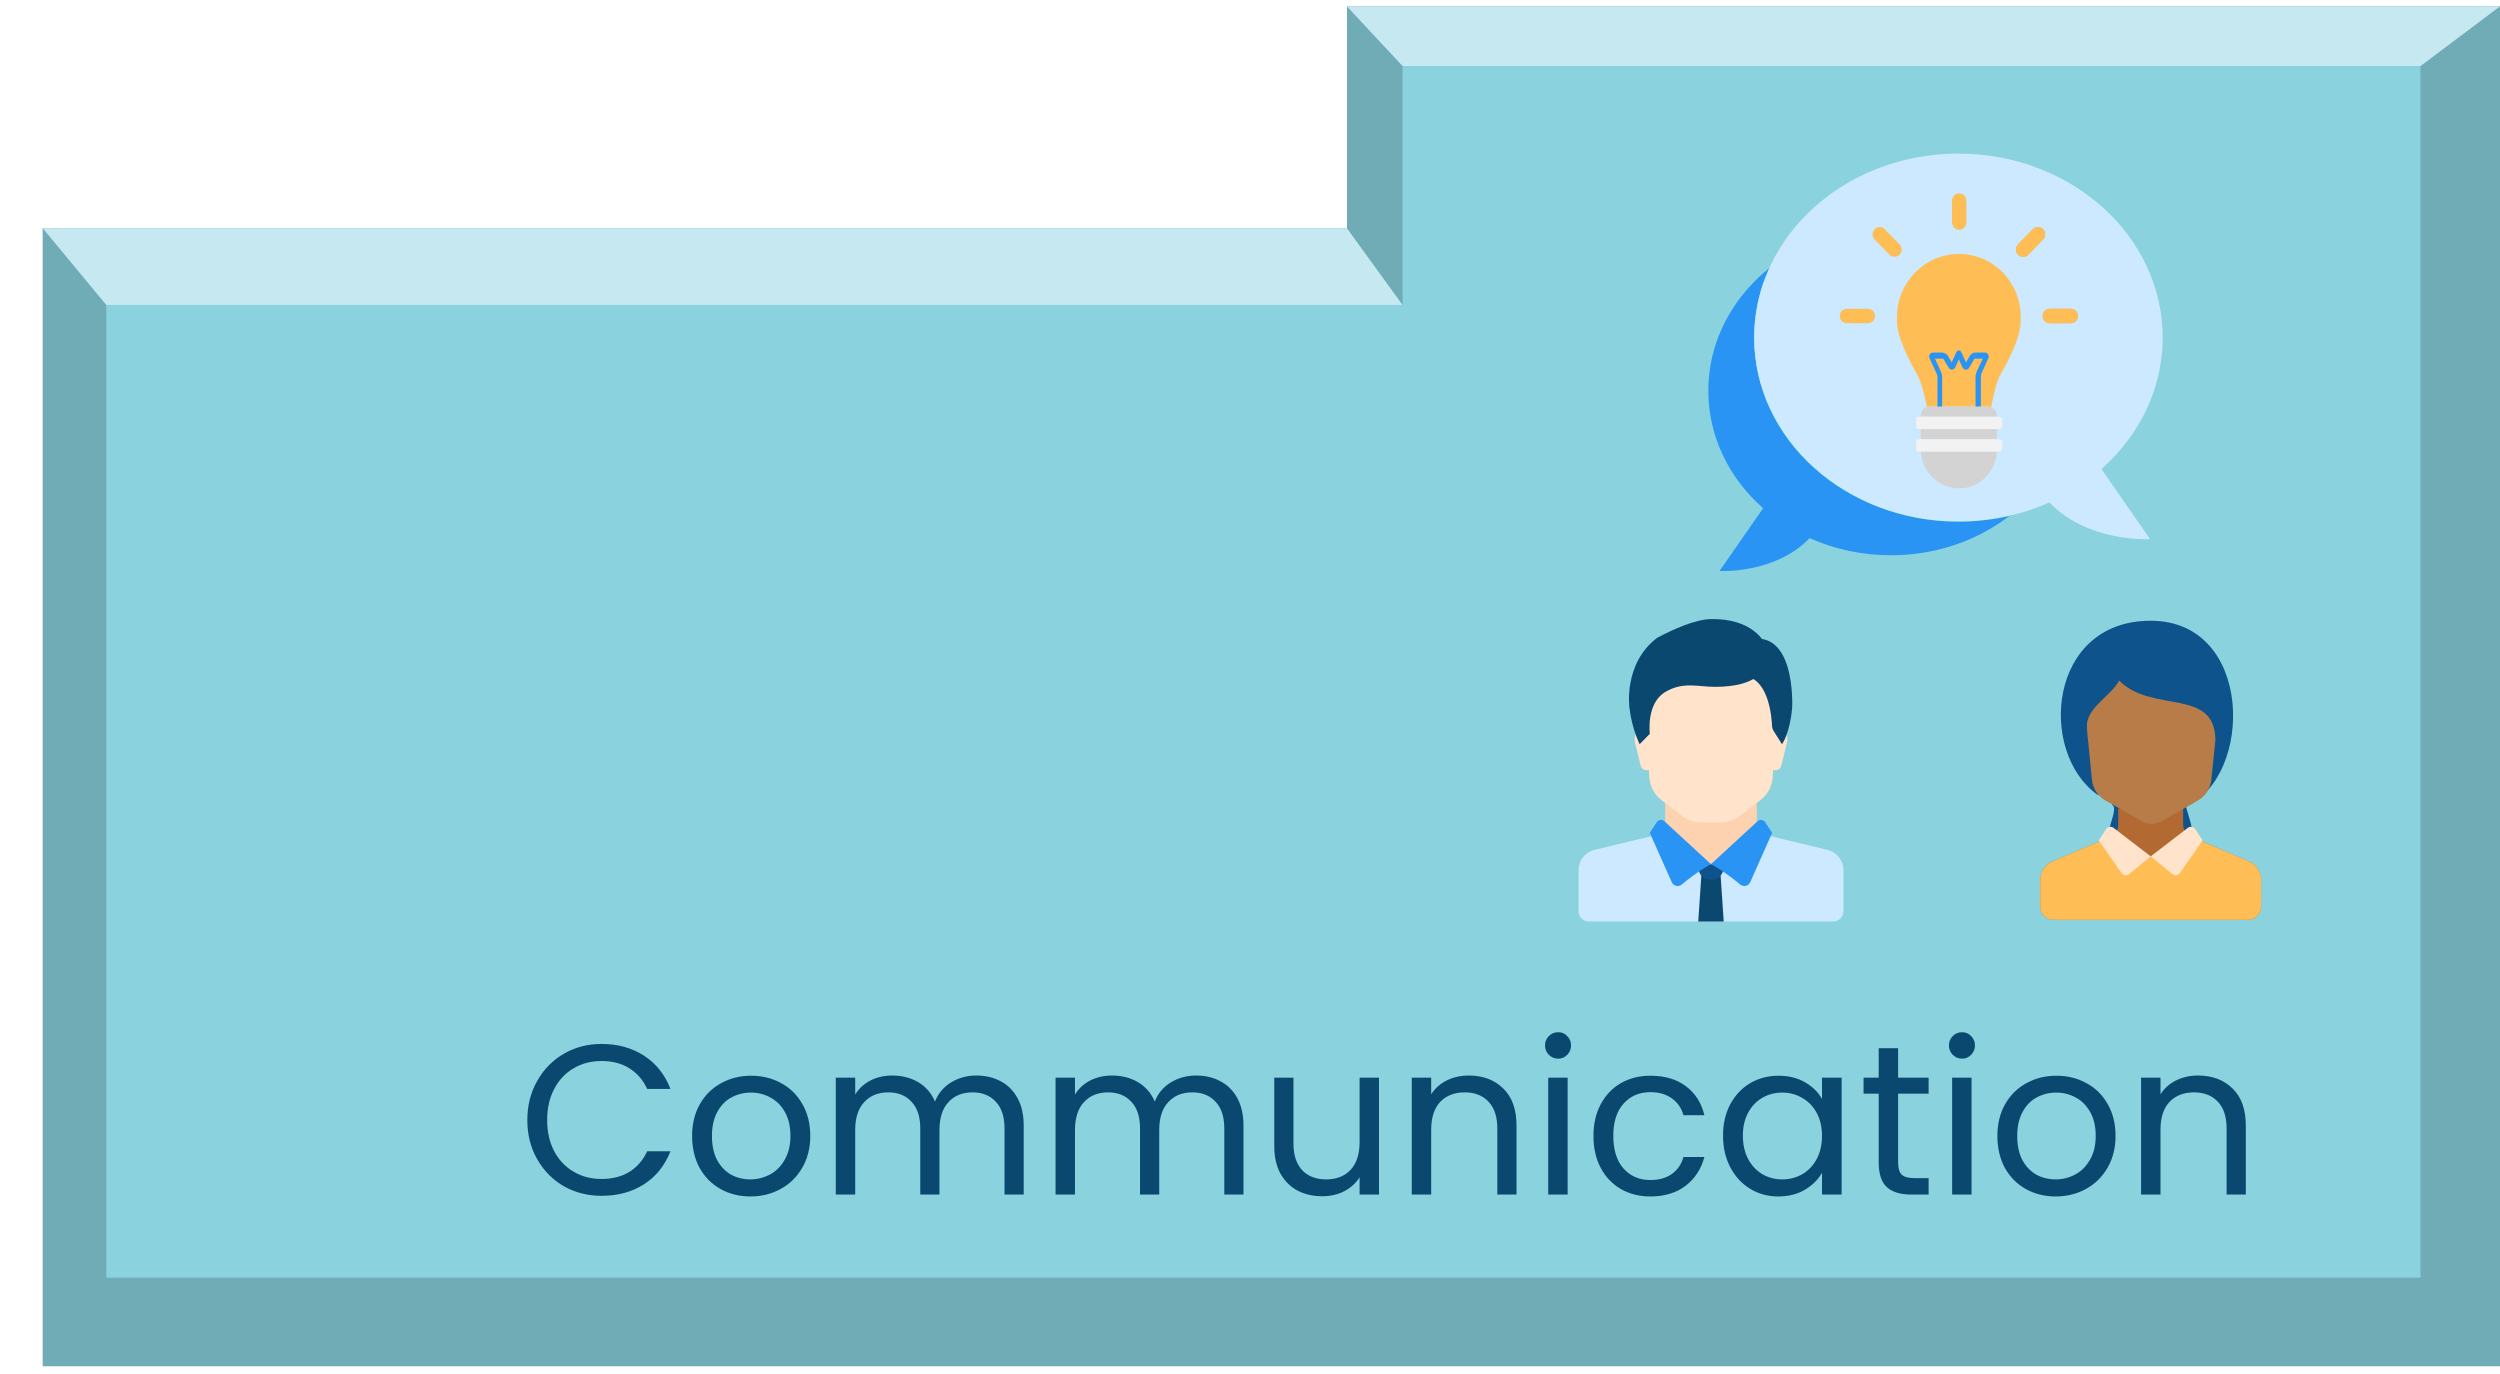
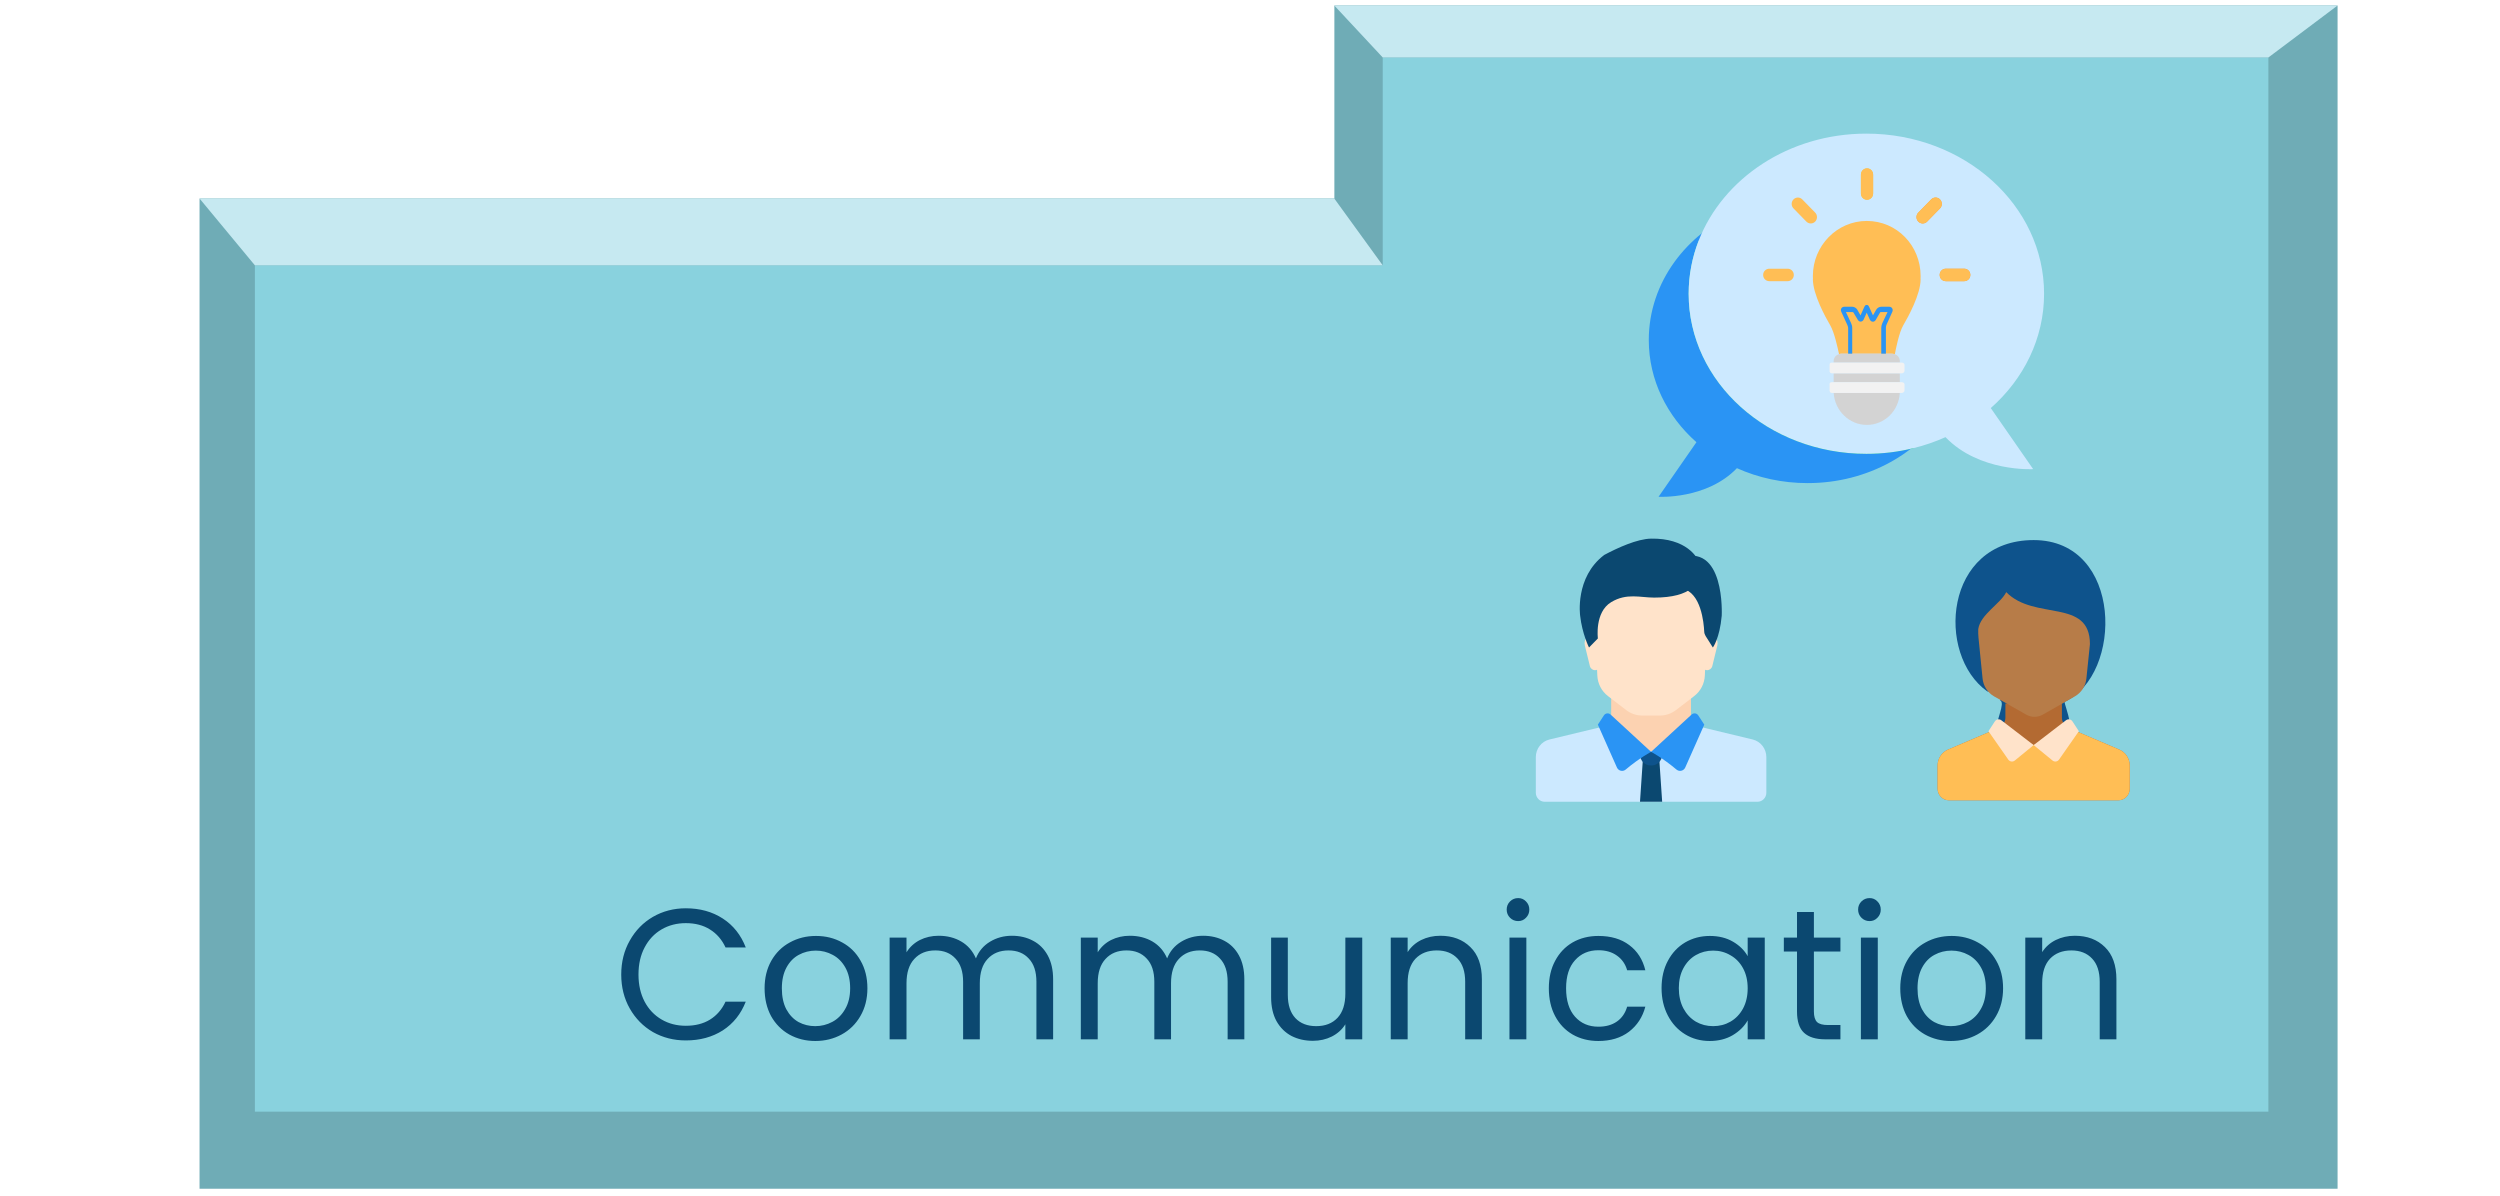
- <svg xmlns="http://www.w3.org/2000/svg" width="293" height="161" viewBox="0 0 293 161" fill="none">
+ <svg xmlns="http://www.w3.org/2000/svg" width="251" height="120" viewBox="0 0 293 161" fill="none">
  <path d="M5 160.127H293V0.742H157.865V26.742H5V160.127Z" fill="#6FACB6" />
  <path d="M283.68 149.742V36.309V7.742H164.379V21.433V35.742H88.418H12.456L12.456 92.742V149.742H147.136H181.155H215.175H283.68Z" fill="#89D2DE" />
  <path d="M12.456 35.742L5 26.742H157.854L164.379 35.742H12.456Z" fill="#C6E9F1" />
  <path d="M164.379 7.742L157.854 0.742H293L283.68 7.742H164.379Z" fill="#C6E9F1" />
  <path d="M61.803 131.275C61.803 129.575 62.186 128.05 62.953 126.7C63.719 125.333 64.761 124.267 66.078 123.5C67.411 122.733 68.886 122.35 70.502 122.35C72.403 122.35 74.061 122.808 75.478 123.725C76.894 124.642 77.927 125.942 78.578 127.625H75.853C75.369 126.575 74.669 125.767 73.752 125.2C72.853 124.633 71.769 124.35 70.502 124.35C69.286 124.35 68.194 124.633 67.228 125.2C66.261 125.767 65.502 126.575 64.953 127.625C64.403 128.658 64.127 129.875 64.127 131.275C64.127 132.658 64.403 133.875 64.953 134.925C65.502 135.958 66.261 136.758 67.228 137.325C68.194 137.892 69.286 138.175 70.502 138.175C71.769 138.175 72.853 137.9 73.752 137.35C74.669 136.783 75.369 135.975 75.853 134.925H78.578C77.927 136.592 76.894 137.883 75.478 138.8C74.061 139.7 72.403 140.15 70.502 140.15C68.886 140.15 67.411 139.775 66.078 139.025C64.761 138.258 63.719 137.2 62.953 135.85C62.186 134.5 61.803 132.975 61.803 131.275ZM87.939 140.225C86.656 140.225 85.489 139.933 84.439 139.35C83.406 138.767 82.589 137.942 81.989 136.875C81.406 135.792 81.114 134.542 81.114 133.125C81.114 131.725 81.414 130.492 82.014 129.425C82.631 128.342 83.464 127.517 84.514 126.95C85.564 126.367 86.739 126.075 88.039 126.075C89.339 126.075 90.514 126.367 91.564 126.95C92.614 127.517 93.439 128.333 94.039 129.4C94.656 130.467 94.964 131.708 94.964 133.125C94.964 134.542 94.647 135.792 94.014 136.875C93.397 137.942 92.556 138.767 91.489 139.35C90.422 139.933 89.239 140.225 87.939 140.225ZM87.939 138.225C88.756 138.225 89.522 138.033 90.239 137.65C90.956 137.267 91.531 136.692 91.964 135.925C92.414 135.158 92.639 134.225 92.639 133.125C92.639 132.025 92.422 131.092 91.989 130.325C91.556 129.558 90.989 128.992 90.289 128.625C89.589 128.242 88.831 128.05 88.014 128.05C87.181 128.05 86.414 128.242 85.714 128.625C85.031 128.992 84.481 129.558 84.064 130.325C83.647 131.092 83.439 132.025 83.439 133.125C83.439 134.242 83.639 135.183 84.039 135.95C84.456 136.717 85.006 137.292 85.689 137.675C86.372 138.042 87.122 138.225 87.939 138.225ZM114.43 126.05C115.497 126.05 116.447 126.275 117.28 126.725C118.114 127.158 118.772 127.817 119.255 128.7C119.739 129.583 119.98 130.658 119.98 131.925V140H117.73V132.25C117.73 130.883 117.389 129.842 116.705 129.125C116.039 128.392 115.13 128.025 113.98 128.025C112.797 128.025 111.855 128.408 111.155 129.175C110.455 129.925 110.105 131.017 110.105 132.45V140H107.855V132.25C107.855 130.883 107.514 129.842 106.83 129.125C106.164 128.392 105.255 128.025 104.105 128.025C102.922 128.025 101.98 128.408 101.28 129.175C100.58 129.925 100.23 131.017 100.23 132.45V140H97.955V126.3H100.23V128.275C100.68 127.558 101.28 127.008 102.03 126.625C102.797 126.242 103.639 126.05 104.555 126.05C105.705 126.05 106.722 126.308 107.605 126.825C108.489 127.342 109.147 128.1 109.58 129.1C109.964 128.133 110.597 127.383 111.48 126.85C112.364 126.317 113.347 126.05 114.43 126.05ZM140.187 126.05C141.254 126.05 142.204 126.275 143.037 126.725C143.87 127.158 144.529 127.817 145.012 128.7C145.495 129.583 145.737 130.658 145.737 131.925V140H143.487V132.25C143.487 130.883 143.145 129.842 142.462 129.125C141.795 128.392 140.887 128.025 139.737 128.025C138.554 128.025 137.612 128.408 136.912 129.175C136.212 129.925 135.862 131.017 135.862 132.45V140H133.612V132.25C133.612 130.883 133.27 129.842 132.587 129.125C131.92 128.392 131.012 128.025 129.862 128.025C128.679 128.025 127.737 128.408 127.037 129.175C126.337 129.925 125.987 131.017 125.987 132.45V140H123.712V126.3H125.987V128.275C126.437 127.558 127.037 127.008 127.787 126.625C128.554 126.242 129.395 126.05 130.312 126.05C131.462 126.05 132.479 126.308 133.362 126.825C134.245 127.342 134.904 128.1 135.337 129.1C135.72 128.133 136.354 127.383 137.237 126.85C138.12 126.317 139.104 126.05 140.187 126.05ZM161.619 126.3V140H159.344V137.975C158.911 138.675 158.302 139.225 157.519 139.625C156.752 140.008 155.902 140.2 154.969 140.2C153.902 140.2 152.944 139.983 152.094 139.55C151.244 139.1 150.569 138.433 150.069 137.55C149.586 136.667 149.344 135.592 149.344 134.325V126.3H151.594V134.025C151.594 135.375 151.936 136.417 152.619 137.15C153.302 137.867 154.236 138.225 155.419 138.225C156.636 138.225 157.594 137.85 158.294 137.1C158.994 136.35 159.344 135.258 159.344 133.825V126.3H161.619ZM172.135 126.05C173.802 126.05 175.152 126.558 176.185 127.575C177.218 128.575 177.735 130.025 177.735 131.925V140H175.485V132.25C175.485 130.883 175.143 129.842 174.46 129.125C173.777 128.392 172.843 128.025 171.66 128.025C170.46 128.025 169.502 128.4 168.785 129.15C168.085 129.9 167.735 130.992 167.735 132.425V140H165.46V126.3H167.735V128.25C168.185 127.55 168.793 127.008 169.56 126.625C170.343 126.242 171.202 126.05 172.135 126.05ZM182.626 124.075C182.193 124.075 181.826 123.925 181.526 123.625C181.226 123.325 181.076 122.958 181.076 122.525C181.076 122.092 181.226 121.725 181.526 121.425C181.826 121.125 182.193 120.975 182.626 120.975C183.043 120.975 183.393 121.125 183.676 121.425C183.976 121.725 184.126 122.092 184.126 122.525C184.126 122.958 183.976 123.325 183.676 123.625C183.393 123.925 183.043 124.075 182.626 124.075ZM183.726 126.3V140H181.451V126.3H183.726ZM186.754 133.125C186.754 131.708 187.037 130.475 187.604 129.425C188.17 128.358 188.954 127.533 189.954 126.95C190.97 126.367 192.129 126.075 193.429 126.075C195.112 126.075 196.495 126.483 197.579 127.3C198.679 128.117 199.404 129.25 199.754 130.7H197.304C197.07 129.867 196.612 129.208 195.929 128.725C195.262 128.242 194.429 128 193.429 128C192.129 128 191.079 128.45 190.279 129.35C189.479 130.233 189.079 131.492 189.079 133.125C189.079 134.775 189.479 136.05 190.279 136.95C191.079 137.85 192.129 138.3 193.429 138.3C194.429 138.3 195.262 138.067 195.929 137.6C196.595 137.133 197.054 136.467 197.304 135.6H199.754C199.387 137 198.654 138.125 197.554 138.975C196.454 139.808 195.079 140.225 193.429 140.225C192.129 140.225 190.97 139.933 189.954 139.35C188.954 138.767 188.17 137.942 187.604 136.875C187.037 135.808 186.754 134.558 186.754 133.125ZM201.939 133.1C201.939 131.7 202.223 130.475 202.789 129.425C203.356 128.358 204.131 127.533 205.114 126.95C206.114 126.367 207.223 126.075 208.439 126.075C209.639 126.075 210.681 126.333 211.564 126.85C212.448 127.367 213.106 128.017 213.539 128.8V126.3H215.839V140H213.539V137.45C213.089 138.25 212.414 138.917 211.514 139.45C210.631 139.967 209.598 140.225 208.414 140.225C207.198 140.225 206.098 139.925 205.114 139.325C204.131 138.725 203.356 137.883 202.789 136.8C202.223 135.717 201.939 134.483 201.939 133.1ZM213.539 133.125C213.539 132.092 213.331 131.192 212.914 130.425C212.498 129.658 211.931 129.075 211.214 128.675C210.514 128.258 209.739 128.05 208.889 128.05C208.039 128.05 207.264 128.25 206.564 128.65C205.864 129.05 205.306 129.633 204.889 130.4C204.473 131.167 204.264 132.067 204.264 133.1C204.264 134.15 204.473 135.067 204.889 135.85C205.306 136.617 205.864 137.208 206.564 137.625C207.264 138.025 208.039 138.225 208.889 138.225C209.739 138.225 210.514 138.025 211.214 137.625C211.931 137.208 212.498 136.617 212.914 135.85C213.331 135.067 213.539 134.158 213.539 133.125ZM222.459 128.175V136.25C222.459 136.917 222.6 137.392 222.884 137.675C223.167 137.942 223.659 138.075 224.359 138.075H226.034V140H223.984C222.717 140 221.767 139.708 221.134 139.125C220.5 138.542 220.184 137.583 220.184 136.25V128.175H218.409V126.3H220.184V122.85H222.459V126.3H226.034V128.175H222.459ZM229.965 124.075C229.532 124.075 229.165 123.925 228.865 123.625C228.565 123.325 228.415 122.958 228.415 122.525C228.415 122.092 228.565 121.725 228.865 121.425C229.165 121.125 229.532 120.975 229.965 120.975C230.382 120.975 230.732 121.125 231.015 121.425C231.315 121.725 231.465 122.092 231.465 122.525C231.465 122.958 231.315 123.325 231.015 123.625C230.732 123.925 230.382 124.075 229.965 124.075ZM231.065 126.3V140H228.79V126.3H231.065ZM240.918 140.225C239.634 140.225 238.468 139.933 237.418 139.35C236.384 138.767 235.568 137.942 234.968 136.875C234.384 135.792 234.093 134.542 234.093 133.125C234.093 131.725 234.393 130.492 234.993 129.425C235.609 128.342 236.443 127.517 237.493 126.95C238.543 126.367 239.718 126.075 241.018 126.075C242.318 126.075 243.493 126.367 244.543 126.95C245.593 127.517 246.418 128.333 247.018 129.4C247.634 130.467 247.943 131.708 247.943 133.125C247.943 134.542 247.626 135.792 246.993 136.875C246.376 137.942 245.534 138.767 244.468 139.35C243.401 139.933 242.218 140.225 240.918 140.225ZM240.918 138.225C241.734 138.225 242.501 138.033 243.218 137.65C243.934 137.267 244.509 136.692 244.943 135.925C245.393 135.158 245.618 134.225 245.618 133.125C245.618 132.025 245.401 131.092 244.968 130.325C244.534 129.558 243.968 128.992 243.268 128.625C242.568 128.242 241.809 128.05 240.993 128.05C240.159 128.05 239.393 128.242 238.693 128.625C238.009 128.992 237.459 129.558 237.043 130.325C236.626 131.092 236.418 132.025 236.418 133.125C236.418 134.242 236.618 135.183 237.018 135.95C237.434 136.717 237.984 137.292 238.668 137.675C239.351 138.042 240.101 138.225 240.918 138.225ZM257.609 126.05C259.275 126.05 260.625 126.558 261.659 127.575C262.692 128.575 263.209 130.025 263.209 131.925V140H260.959V132.25C260.959 130.883 260.617 129.842 259.934 129.125C259.25 128.392 258.317 128.025 257.134 128.025C255.934 128.025 254.975 128.4 254.259 129.15C253.559 129.9 253.209 130.992 253.209 132.425V140H250.934V126.3H253.209V128.25C253.659 127.55 254.267 127.008 255.034 126.625C255.817 126.242 256.675 126.05 257.609 126.05Z" fill="#0B4870" />
  <path d="M252.061 72.751C240.013 72.751 238.842 88.161 245.81 93.134C249.361 93.587 247.226 94.132 247.569 94.343C248.905 95.167 242.806 102.912 252.061 102.348C257.152 102.039 254.843 100.591 256.179 99.768C258.15 99.74 256.211 94.946 256.213 94.536C264.167 90.899 264.108 72.751 252.061 72.751Z" fill="#0E538C" />
  <path d="M263.595 100.971L256.803 98.075C256.236 97.834 255.866 97.266 255.866 96.638V94.755H248.255V96.638C248.255 97.266 247.885 97.834 247.318 98.075L240.526 100.971C239.676 101.334 239.121 102.185 239.121 103.128V106.243C239.121 107.104 239.803 107.801 240.644 107.801H263.478C264.318 107.801 265 107.104 265 106.243V103.128C265 102.184 264.445 101.334 263.595 100.971Z" fill="#B36A32" />
  <path d="M263.595 100.971L257.028 98.171L252.061 100.365L247.093 98.171L240.527 100.971C239.676 101.334 239.121 102.185 239.121 103.128V106.243C239.121 107.104 239.803 107.801 240.644 107.801H263.478C264.318 107.801 265 107.104 265 106.243V103.128C265 102.184 264.445 101.334 263.595 100.971Z" fill="#FFBE55" />
  <path d="M252.061 100.365L247.705 97.021C247.425 96.807 247.026 96.877 246.833 97.174L245.972 98.495L248.643 102.321C248.845 102.612 249.246 102.669 249.519 102.446L252.061 100.365Z" fill="#FFE3CA" />
  <path d="M252.061 100.365L256.417 97.021C256.697 96.807 257.095 96.877 257.289 97.174L258.15 98.495L255.479 102.321C255.276 102.612 254.876 102.669 254.603 102.446L252.061 100.365Z" fill="#FFE3CA" />
  <path d="M244.597 84.744C244.585 85.133 244.592 85.523 244.631 85.91L245.176 91.361C245.268 92.388 245.85 93.302 246.73 93.803L251.064 96.266C251.754 96.658 252.592 96.658 253.282 96.266L257.615 93.803C258.496 93.302 259.078 92.388 259.169 91.361L259.642 86.771C259.642 80.541 252.173 83.656 248.367 79.761C247.606 81.319 244.882 82.761 244.597 84.744Z" fill="#B77C48" />
  <path d="M205.902 97.611V93.333H195.153V97.611L200.527 102.499L205.902 97.611Z" fill="#FCD2B1" />
  <path d="M214.213 99.612L206.823 97.833C206.711 97.806 206.608 97.76 206.512 97.705L200.527 101.278L194.775 97.532C194.626 97.675 194.442 97.781 194.231 97.832L186.842 99.612C185.762 99.872 185 100.857 185 101.991V106.777C185 107.452 185.535 108 186.194 108H214.86C215.519 108 216.054 107.452 216.054 106.777V101.991C216.054 100.857 215.292 99.872 214.213 99.612Z" fill="#CCE9FF" />
  <path d="M202.02 108H199.034L199.407 102.5H201.647L202.02 108Z" fill="#0B4870" />
  <path d="M202.02 101.277H199.034V101.631C199.034 102.448 199.682 103.111 200.481 103.111H200.573C201.372 103.111 202.02 102.448 202.02 101.631V101.277H202.02Z" fill="#0E538C" />
  <path d="M195.068 96.25L200.527 101.278C200.527 101.278 198.998 102.067 197.111 103.658C196.722 103.987 196.134 103.854 195.925 103.384L193.36 97.611L194.171 96.365C194.374 96.055 194.797 96.001 195.068 96.25Z" fill="#2A94F4" />
  <path d="M205.986 96.25L200.527 101.277C200.527 101.277 202.056 102.067 203.943 103.658C204.332 103.987 204.92 103.854 205.129 103.384L207.693 97.61L206.882 96.365C206.68 96.055 206.256 96.001 205.986 96.25Z" fill="#2A94F4" />
  <path d="M209.449 86.959L208.774 89.721C208.694 90.047 208.407 90.276 208.077 90.276C207.981 90.276 207.887 90.256 207.804 90.22L207.77 90.992C207.722 92.087 207.198 93.103 206.341 93.76L203.872 95.655C203.252 96.131 202.498 96.387 201.722 96.387H199.332C198.558 96.387 197.804 96.131 197.183 95.655L194.714 93.76C193.858 93.103 193.332 92.087 193.285 90.992L193.25 90.22C193.167 90.256 193.073 90.276 192.977 90.276C192.649 90.276 192.361 90.047 192.282 89.721L191.607 86.959C191.412 86.162 192.003 85.388 192.807 85.388H192.808C192.887 85.388 192.961 85.395 193.036 85.41L192.764 79.277H208.291L208.018 85.41C208.092 85.395 208.167 85.388 208.245 85.388H208.249C209.053 85.388 209.642 86.162 209.449 86.959Z" fill="#FFE3CA" />
  <path d="M204.148 75.229L204.707 79.278C207.263 79.801 207.631 83.904 207.684 85.077C207.694 85.29 207.761 85.495 207.873 85.674L208.849 87.222C208.849 87.222 209.766 86.012 210.043 82.944C210.043 82.944 210.567 72.784 204.148 75.229Z" fill="#0B4870" />
  <path d="M194.219 74.751C190.225 77.768 190.972 82.944 190.972 82.944C191.246 85.388 192.167 87.221 192.167 87.221L193.361 85.999C193.361 85.999 192.9 82.469 195.152 81.111C197.243 79.85 199.072 80.499 200.938 80.499C205.939 80.499 207.339 78.57 207.096 76.222C206.971 75.006 205.154 72.474 200.527 72.555C198.659 72.587 196.036 73.783 194.219 74.751Z" fill="#0B4870" />
  <path d="M238.183 58C237.649 58.589 237.076 59.148 236.471 59.674C236.161 59.943 235.841 60.205 235.514 60.454C235.231 60.673 234.938 60.887 234.643 61.091C234.552 61.154 234.461 61.217 234.367 61.278C233.848 61.627 233.312 61.955 232.756 62.259C229.511 64.049 225.697 65.076 221.616 65.076C218.191 65.076 214.956 64.354 212.09 63.065C208.026 67.302 201.533 66.917 201.533 66.917L206.636 59.566C202.675 56.066 200.217 51.195 200.217 45.8C200.217 41.913 201.494 38.295 203.688 35.269C204.203 34.559 204.768 33.882 205.379 33.242C205.981 32.61 206.631 32.011 207.32 31.457C207.332 31.445 207.342 31.435 207.354 31.43C207.954 30.944 208.584 30.491 209.241 30.07C209.074 30.501 208.921 30.936 208.786 31.377C208.21 33.232 207.903 35.183 207.903 37.2C207.903 49.113 218.622 58.768 231.841 58.768C233.836 58.768 235.772 58.548 237.624 58.131C237.811 58.09 237.998 58.045 238.183 58Z" fill="#2A94F4" />
  <path d="M240.698 48.167C240.698 52.797 238.889 57.045 235.87 60.368C233.849 60.869 231.723 61.135 229.527 61.135C216.307 61.135 205.589 51.48 205.589 39.568C205.589 37.069 206.061 34.669 206.928 32.437C210.421 30.204 214.69 28.89 219.301 28.89C231.119 28.89 240.698 37.519 240.698 48.167Z" fill="url(#paint0_linear)" />
  <path d="M246.285 54.968L251.996 63.194C251.996 63.194 244.73 63.625 240.185 58.885C238.816 59.498 237.371 59.998 235.87 60.368C233.849 60.869 231.723 61.135 229.527 61.135C216.307 61.135 205.589 51.479 205.589 39.567C205.589 37.069 206.061 34.669 206.928 32.437C210.195 24.029 219.08 18 229.526 18C242.747 18 253.465 27.654 253.465 39.567C253.466 45.601 250.718 51.054 246.285 54.968Z" fill="#CCE9FF" />
  <path d="M236.824 37.589L236.835 37.596C236.835 39.653 235.16 42.69 234.489 43.832C233.936 44.776 233.498 46.981 233.362 47.719C233.228 47.67 233.081 47.645 232.926 47.645H226.228C226.093 47.645 225.962 47.664 225.843 47.702C225.689 46.95 225.215 44.769 224.666 43.832C223.995 42.69 222.32 39.644 222.32 37.587L222.331 37.586C222.324 37.454 222.32 37.322 222.32 37.188C222.32 33.086 225.588 29.762 229.576 29.762C233.646 29.762 236.835 33.086 236.835 37.188C236.835 37.321 236.831 37.457 236.824 37.589Z" fill="#FFBE55" />
  <path d="M234.037 48.669V48.844H225.118V48.669C225.118 48.179 225.42 47.83 225.842 47.702C225.963 47.664 226.093 47.644 226.227 47.644H232.926C233.081 47.644 233.228 47.669 233.362 47.718C233.759 47.859 234.037 48.199 234.037 48.669Z" fill="#D3D3D3" />
  <path d="M233.019 42.01L232.599 42.944L232.532 43.094L232.238 43.743C232.233 43.758 232.226 43.772 232.223 43.788C232.212 43.816 232.203 43.846 232.196 43.879C232.193 43.893 232.189 43.911 232.185 43.927C232.182 43.944 232.178 43.96 232.177 43.976C232.173 43.993 232.171 44.009 232.17 44.025C232.166 44.041 232.165 44.056 232.165 44.072C232.161 44.103 232.159 44.132 232.159 44.156V47.644H231.534V44.156C231.534 43.953 231.592 43.718 231.675 43.534L232.378 42.039H231.539C231.519 42.039 231.493 42.039 231.467 42.041C231.458 42.041 231.449 42.042 231.44 42.044C231.433 42.044 231.428 42.046 231.422 42.048C231.41 42.052 231.399 42.057 231.394 42.064C231.389 42.068 231.387 42.069 231.385 42.073V42.075L230.79 43.095C230.695 43.263 230.543 43.342 230.377 43.335C230.211 43.326 230.069 43.214 229.988 43.035L229.575 42.121L229.167 43.03C229.086 43.207 228.944 43.313 228.778 43.321C228.61 43.33 228.462 43.236 228.365 43.066L227.771 42.075C227.748 42.035 227.662 42.039 227.618 42.039H226.775L227.474 43.535C227.557 43.718 227.621 43.953 227.621 44.156V47.644H227.073V44.156C227.073 44.045 226.996 43.843 226.95 43.742L226.151 42.005C226.075 41.838 226.075 41.67 226.162 41.529C226.25 41.39 226.395 41.318 226.575 41.318H227.617C227.88 41.318 228.168 41.479 228.301 41.714L228.739 42.478L229.17 41.517C229.315 41.195 229.37 41.072 229.574 41.072H229.576C229.59 41.072 229.605 41.072 229.618 41.074C229.776 41.09 229.836 41.198 229.951 41.455C229.961 41.475 229.97 41.495 229.979 41.515L230.187 41.974L230.415 42.48L230.853 41.714C230.986 41.479 231.274 41.318 231.539 41.318H232.581C232.629 41.318 232.673 41.323 232.715 41.332C232.735 41.338 232.752 41.341 232.77 41.348C232.787 41.354 232.805 41.361 232.821 41.37C232.832 41.374 232.842 41.379 232.851 41.386C232.866 41.394 232.878 41.401 232.888 41.41C232.901 41.417 232.913 41.426 232.924 41.439C232.938 41.451 232.952 41.466 232.966 41.482C232.978 41.497 232.991 41.513 233.001 41.531C233.09 41.672 233.095 41.844 233.019 42.01Z" fill="#2A94F4" />
  <path d="M234.03 52.928C233.901 55.322 231.995 57.237 229.576 57.237C227.236 57.237 225.26 55.322 225.125 52.928H234.03Z" fill="#D3D3D3" />
  <path d="M234.036 50.285H225.118V51.486H234.036V50.285Z" fill="#D3D3D3" />
  <path d="M234.662 49.124V49.983C234.662 50.139 234.475 50.285 234.321 50.285H224.832C224.68 50.285 224.571 50.139 224.571 49.983V49.124C224.571 48.969 224.68 48.844 224.832 48.844H234.321C234.475 48.844 234.662 48.969 234.662 49.124Z" fill="#F2F2F2" />
  <path d="M234.662 51.753V52.609C234.662 52.767 234.475 52.927 234.321 52.927H224.832C224.68 52.927 224.571 52.767 224.571 52.609V51.753C224.571 51.595 224.68 51.485 224.832 51.485H234.321C234.475 51.485 234.662 51.595 234.662 51.753Z" fill="#F2F2F2" />
  <path d="M229.616 26.906C229.153 26.906 228.794 26.522 228.794 26.049V23.536C228.794 23.063 229.153 22.679 229.616 22.679C230.078 22.679 230.437 23.063 230.437 23.536V26.049C230.437 26.522 230.078 26.906 229.616 26.906Z" fill="#F4C342" />
  <path d="M229.616 26.906C229.153 26.906 228.794 26.522 228.794 26.049V23.536C228.794 23.063 229.153 22.679 229.616 22.679C230.078 22.679 230.437 23.063 230.437 23.536V26.049C230.437 26.522 230.078 26.906 229.616 26.906Z" fill="#FFBE55" />
  <path d="M242.694 37.876H240.238C239.776 37.876 239.401 37.509 239.401 37.036C239.401 36.562 239.776 36.195 240.238 36.195H242.694C243.157 36.195 243.532 36.562 243.532 37.036C243.532 37.509 243.157 37.876 242.694 37.876Z" fill="#F89B36" />
  <path d="M242.694 37.876H240.238C239.776 37.876 239.401 37.509 239.401 37.036C239.401 36.562 239.776 36.195 240.238 36.195H242.694C243.157 36.195 243.532 36.562 243.532 37.036C243.532 37.509 243.157 37.876 242.694 37.876Z" fill="#FFBE55" />
  <path d="M218.916 37.876H216.46C215.997 37.876 215.622 37.509 215.622 37.036C215.622 36.562 215.997 36.195 216.46 36.195H218.916C219.378 36.195 219.753 36.562 219.753 37.036C219.753 37.509 219.378 37.876 218.916 37.876Z" fill="#FFBE55" />
  <path d="M222.039 30.101C221.824 30.101 221.61 30.017 221.446 29.85L219.71 28.073C219.383 27.738 219.383 27.196 219.71 26.861C220.037 26.526 220.567 26.526 220.894 26.861L222.631 28.638C222.957 28.973 222.957 29.515 222.631 29.85C222.467 30.017 222.253 30.101 222.039 30.101Z" fill="#FFBE55" />
  <path d="M237.116 30.101C236.901 30.101 236.687 30.017 236.524 29.85C236.197 29.515 236.197 28.973 236.524 28.638L238.26 26.861C238.587 26.526 239.117 26.526 239.445 26.861C239.772 27.196 239.772 27.738 239.445 28.073L237.708 29.85C237.545 30.017 237.33 30.101 237.116 30.101Z" fill="#F89B36" />
  <path d="M237.116 30.101C236.901 30.101 236.687 30.017 236.524 29.85C236.197 29.515 236.197 28.973 236.524 28.638L238.26 26.861C238.587 26.526 239.117 26.526 239.445 26.861C239.772 27.196 239.772 27.738 239.445 28.073L237.708 29.85C237.545 30.017 237.33 30.101 237.116 30.101Z" fill="#FFBE55" />
  <defs>
    <linearGradient id="paint0_linear" x1="223.144" y1="28.89" x2="223.144" y2="61.135" gradientUnits="userSpaceOnUse">
      <stop offset="0.394" stop-color="#80E8BE" />
      <stop offset="1" stop-color="#00C278" />
    </linearGradient>
  </defs>
</svg>
